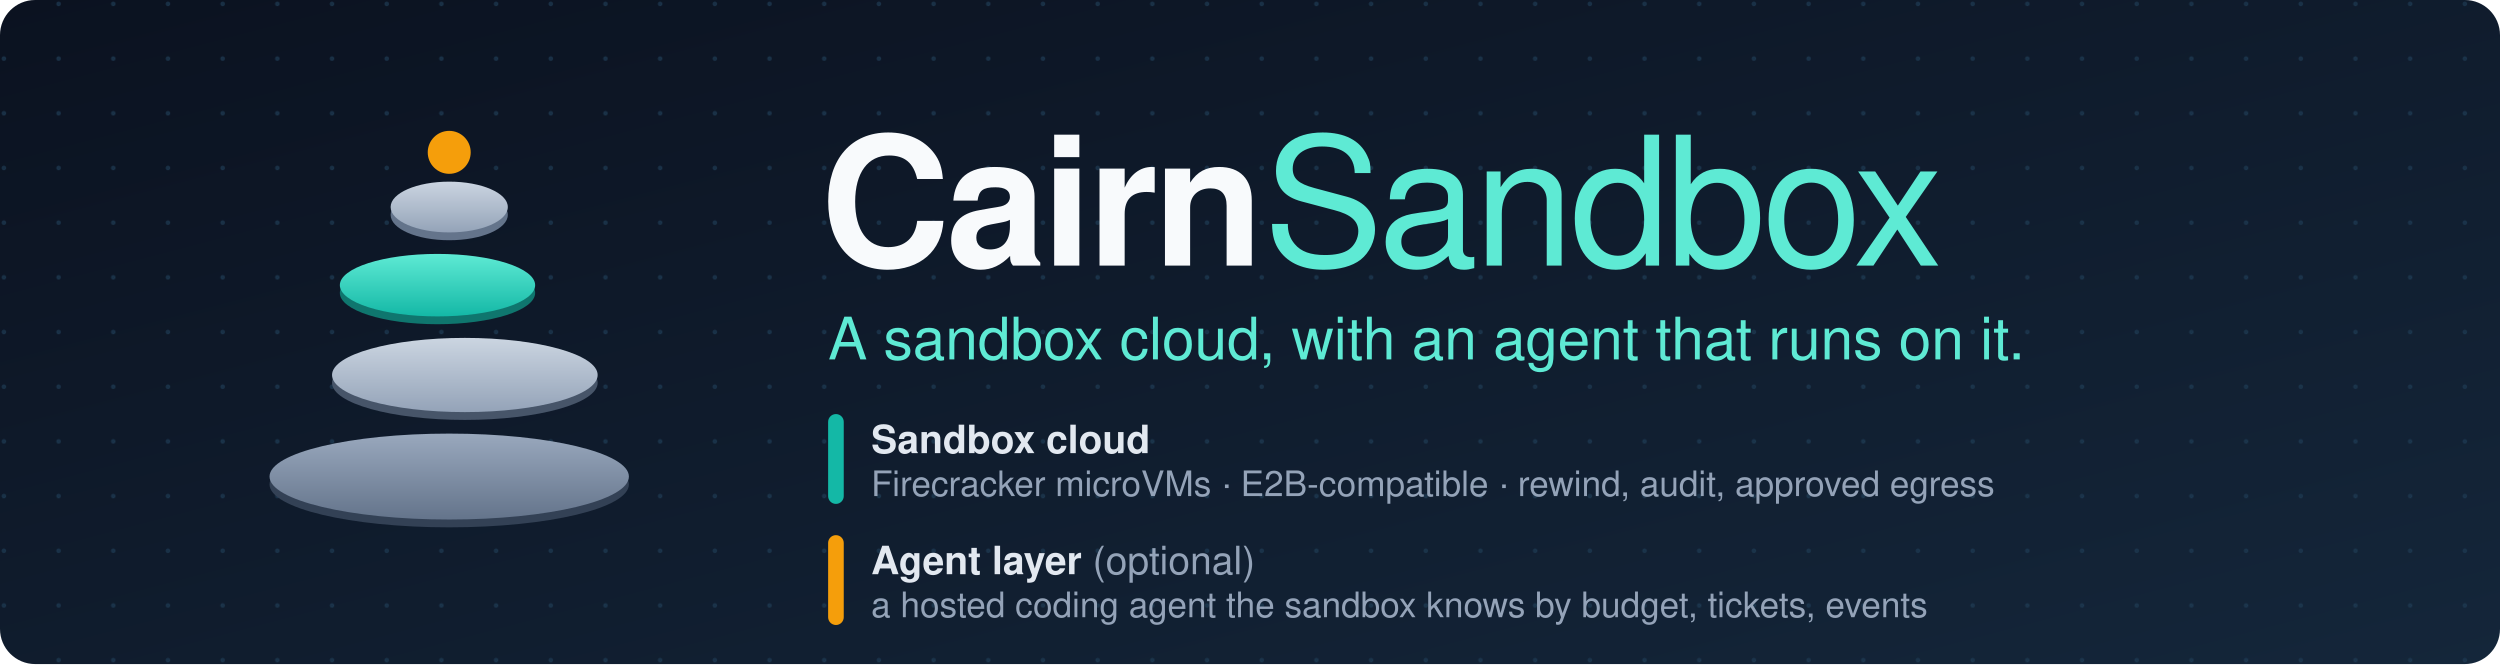
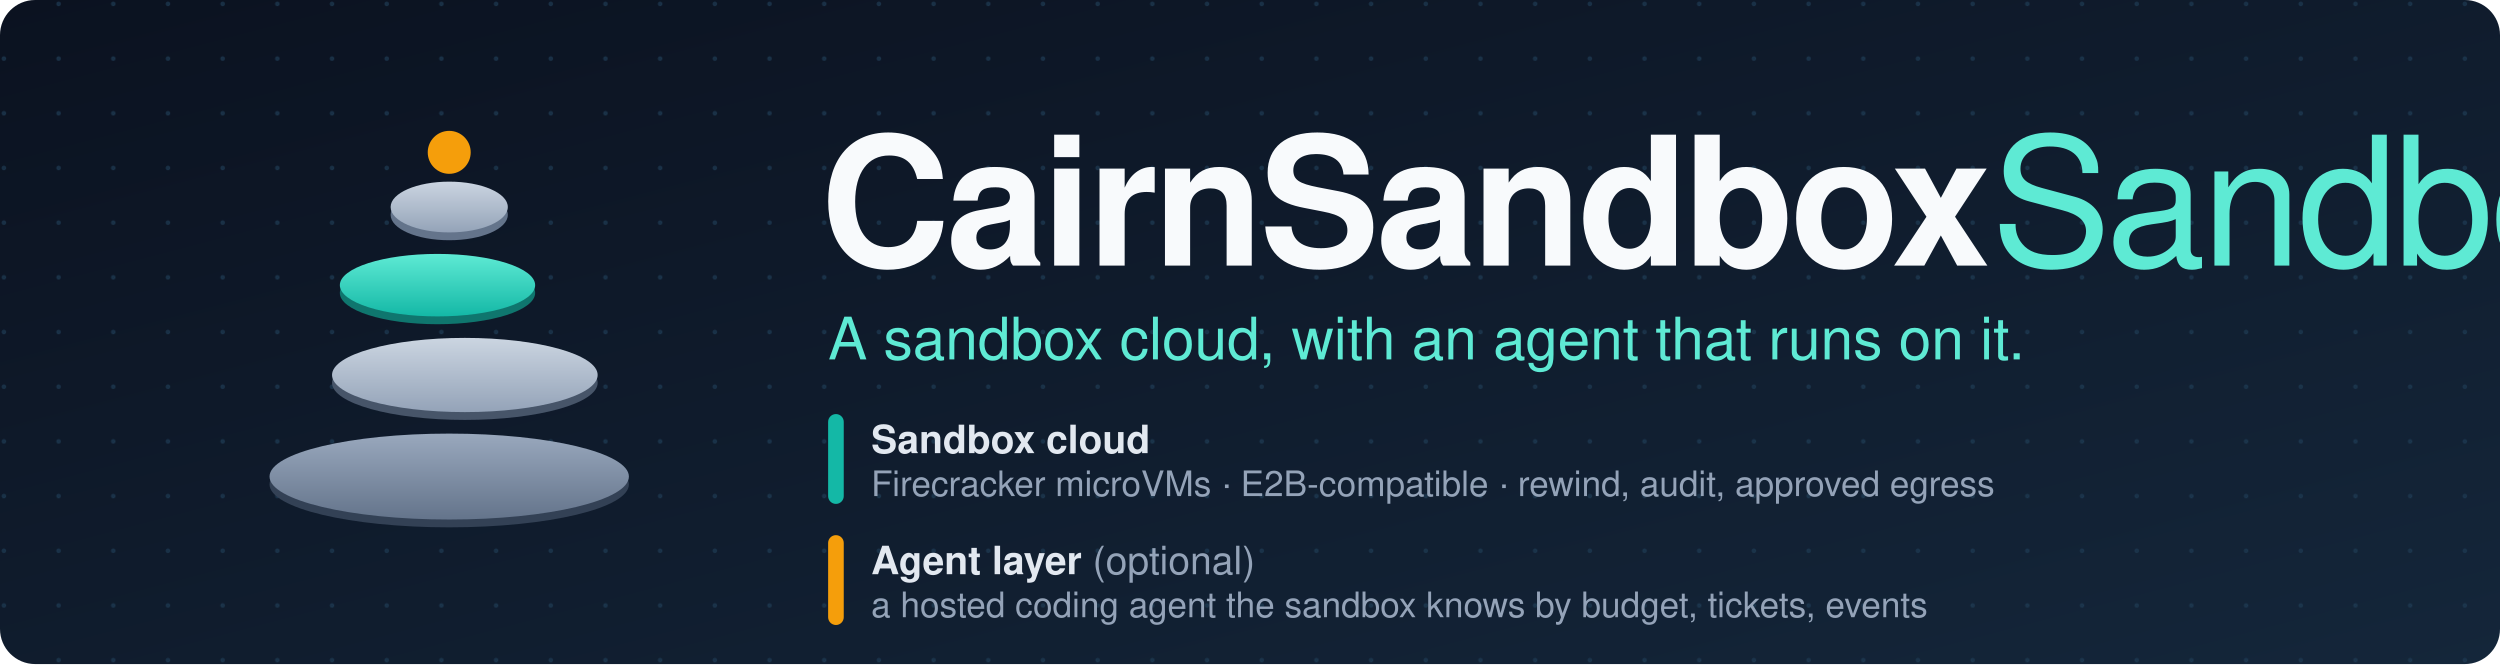
<svg xmlns="http://www.w3.org/2000/svg" viewBox="0 0 1280 340" width="1280" height="340" role="img" aria-label="CairnSandbox: a sandbox cloud with an agent that runs on it">
  <defs>
    <linearGradient id="bg" x1="0" y1="0" x2="1" y2="1">
      <stop offset="0" stop-color="#0B1220" />
      <stop offset="1" stop-color="#14263A" />
    </linearGradient>
    <linearGradient id="s1" x1="0" y1="0" x2="0" y2="1">
      <stop offset="0" stop-color="#5EEAD4" />
      <stop offset="1" stop-color="#14B8A6" />
    </linearGradient>
    <linearGradient id="s2" x1="0" y1="0" x2="0" y2="1">
      <stop offset="0" stop-color="#99A8BD" />
      <stop offset="1" stop-color="#64748B" />
    </linearGradient>
    <linearGradient id="s3" x1="0" y1="0" x2="0" y2="1">
      <stop offset="0" stop-color="#CBD5E1" />
      <stop offset="1" stop-color="#94A3B8" />
    </linearGradient>
    <pattern id="dots" width="28" height="28" patternUnits="userSpaceOnUse">
      <circle cx="2" cy="2" r="1.2" fill="#1E3A52" />
    </pattern>
  </defs>
  <rect width="1280" height="340" rx="18" fill="url(#bg)" />
  <rect width="1280" height="340" rx="18" fill="url(#dots)" opacity=".7" />
  <g transform="translate(110 40) scale(2.0)">
    <ellipse cx="60" cy="104" rx="46" ry="11" fill="#334155" />
    <ellipse cx="60" cy="102" rx="46" ry="11" fill="url(#s2)" />
    <ellipse cx="64" cy="78" rx="34" ry="9.5" fill="#475569" />
    <ellipse cx="64" cy="76" rx="34" ry="9.5" fill="url(#s3)" />
    <ellipse cx="57" cy="55" rx="25" ry="8" fill="#0F766E" />
    <ellipse cx="57" cy="53" rx="25" ry="8" fill="url(#s1)" />
    <ellipse cx="60" cy="35" rx="15" ry="6.5" fill="#64748B" />
    <ellipse cx="60" cy="33" rx="15" ry="6.5" fill="url(#s3)" />
    <circle cx="60" cy="19" r="5.5" fill="#F59E0B" />
  </g>
-   <text x="420" y="136" font-family="'Helvetica Neue',Helvetica,Arial,sans-serif" font-size="92" font-weight="700" fill="#F8FAFC" letter-spacing="-2">Cairn<tspan fill="#5EEAD4" font-weight="400">Sandbox</tspan>
+   <text x="420" y="136" font-family="'Helvetica Neue',Helvetica,Arial,sans-serif" font-size="92" font-weight="700" fill="#F8FAFC" letter-spacing="-2">CairnSandbox<tspan fill="#5EEAD4" font-weight="400">Sandbox</tspan>
  </text>
  <text x="424" y="184" font-family="'Helvetica Neue',Helvetica,Arial,sans-serif" font-size="30" fill="#5EEAD4">A sandbox cloud, with an agent that runs on it.</text>
  <rect x="424" y="212" width="8" height="46" rx="4" fill="#14B8A6" />
  <text x="446" y="232" font-family="'Helvetica Neue',Helvetica,Arial,sans-serif" font-size="20" font-weight="700" fill="#E2E8F0">Sandbox cloud</text>
  <text x="446" y="254" font-family="'Helvetica Neue',Helvetica,Arial,sans-serif" font-size="18" fill="#94A3B8">Firecracker microVMs · E2B-compatible · rewind, audit, approved egress</text>
  <rect x="424" y="274" width="8" height="46" rx="4" fill="#F59E0B" />
  <text x="446" y="294" font-family="'Helvetica Neue',Helvetica,Arial,sans-serif" font-size="20" font-weight="700" fill="#E2E8F0">Agent layer <tspan font-weight="400" fill="#94A3B8">(optional)</tspan>
  </text>
  <text x="446" y="316" font-family="'Helvetica Neue',Helvetica,Arial,sans-serif" font-size="18" fill="#94A3B8">a hosted coding agent the sandbox knows by budget, tickets, events</text>
</svg>
